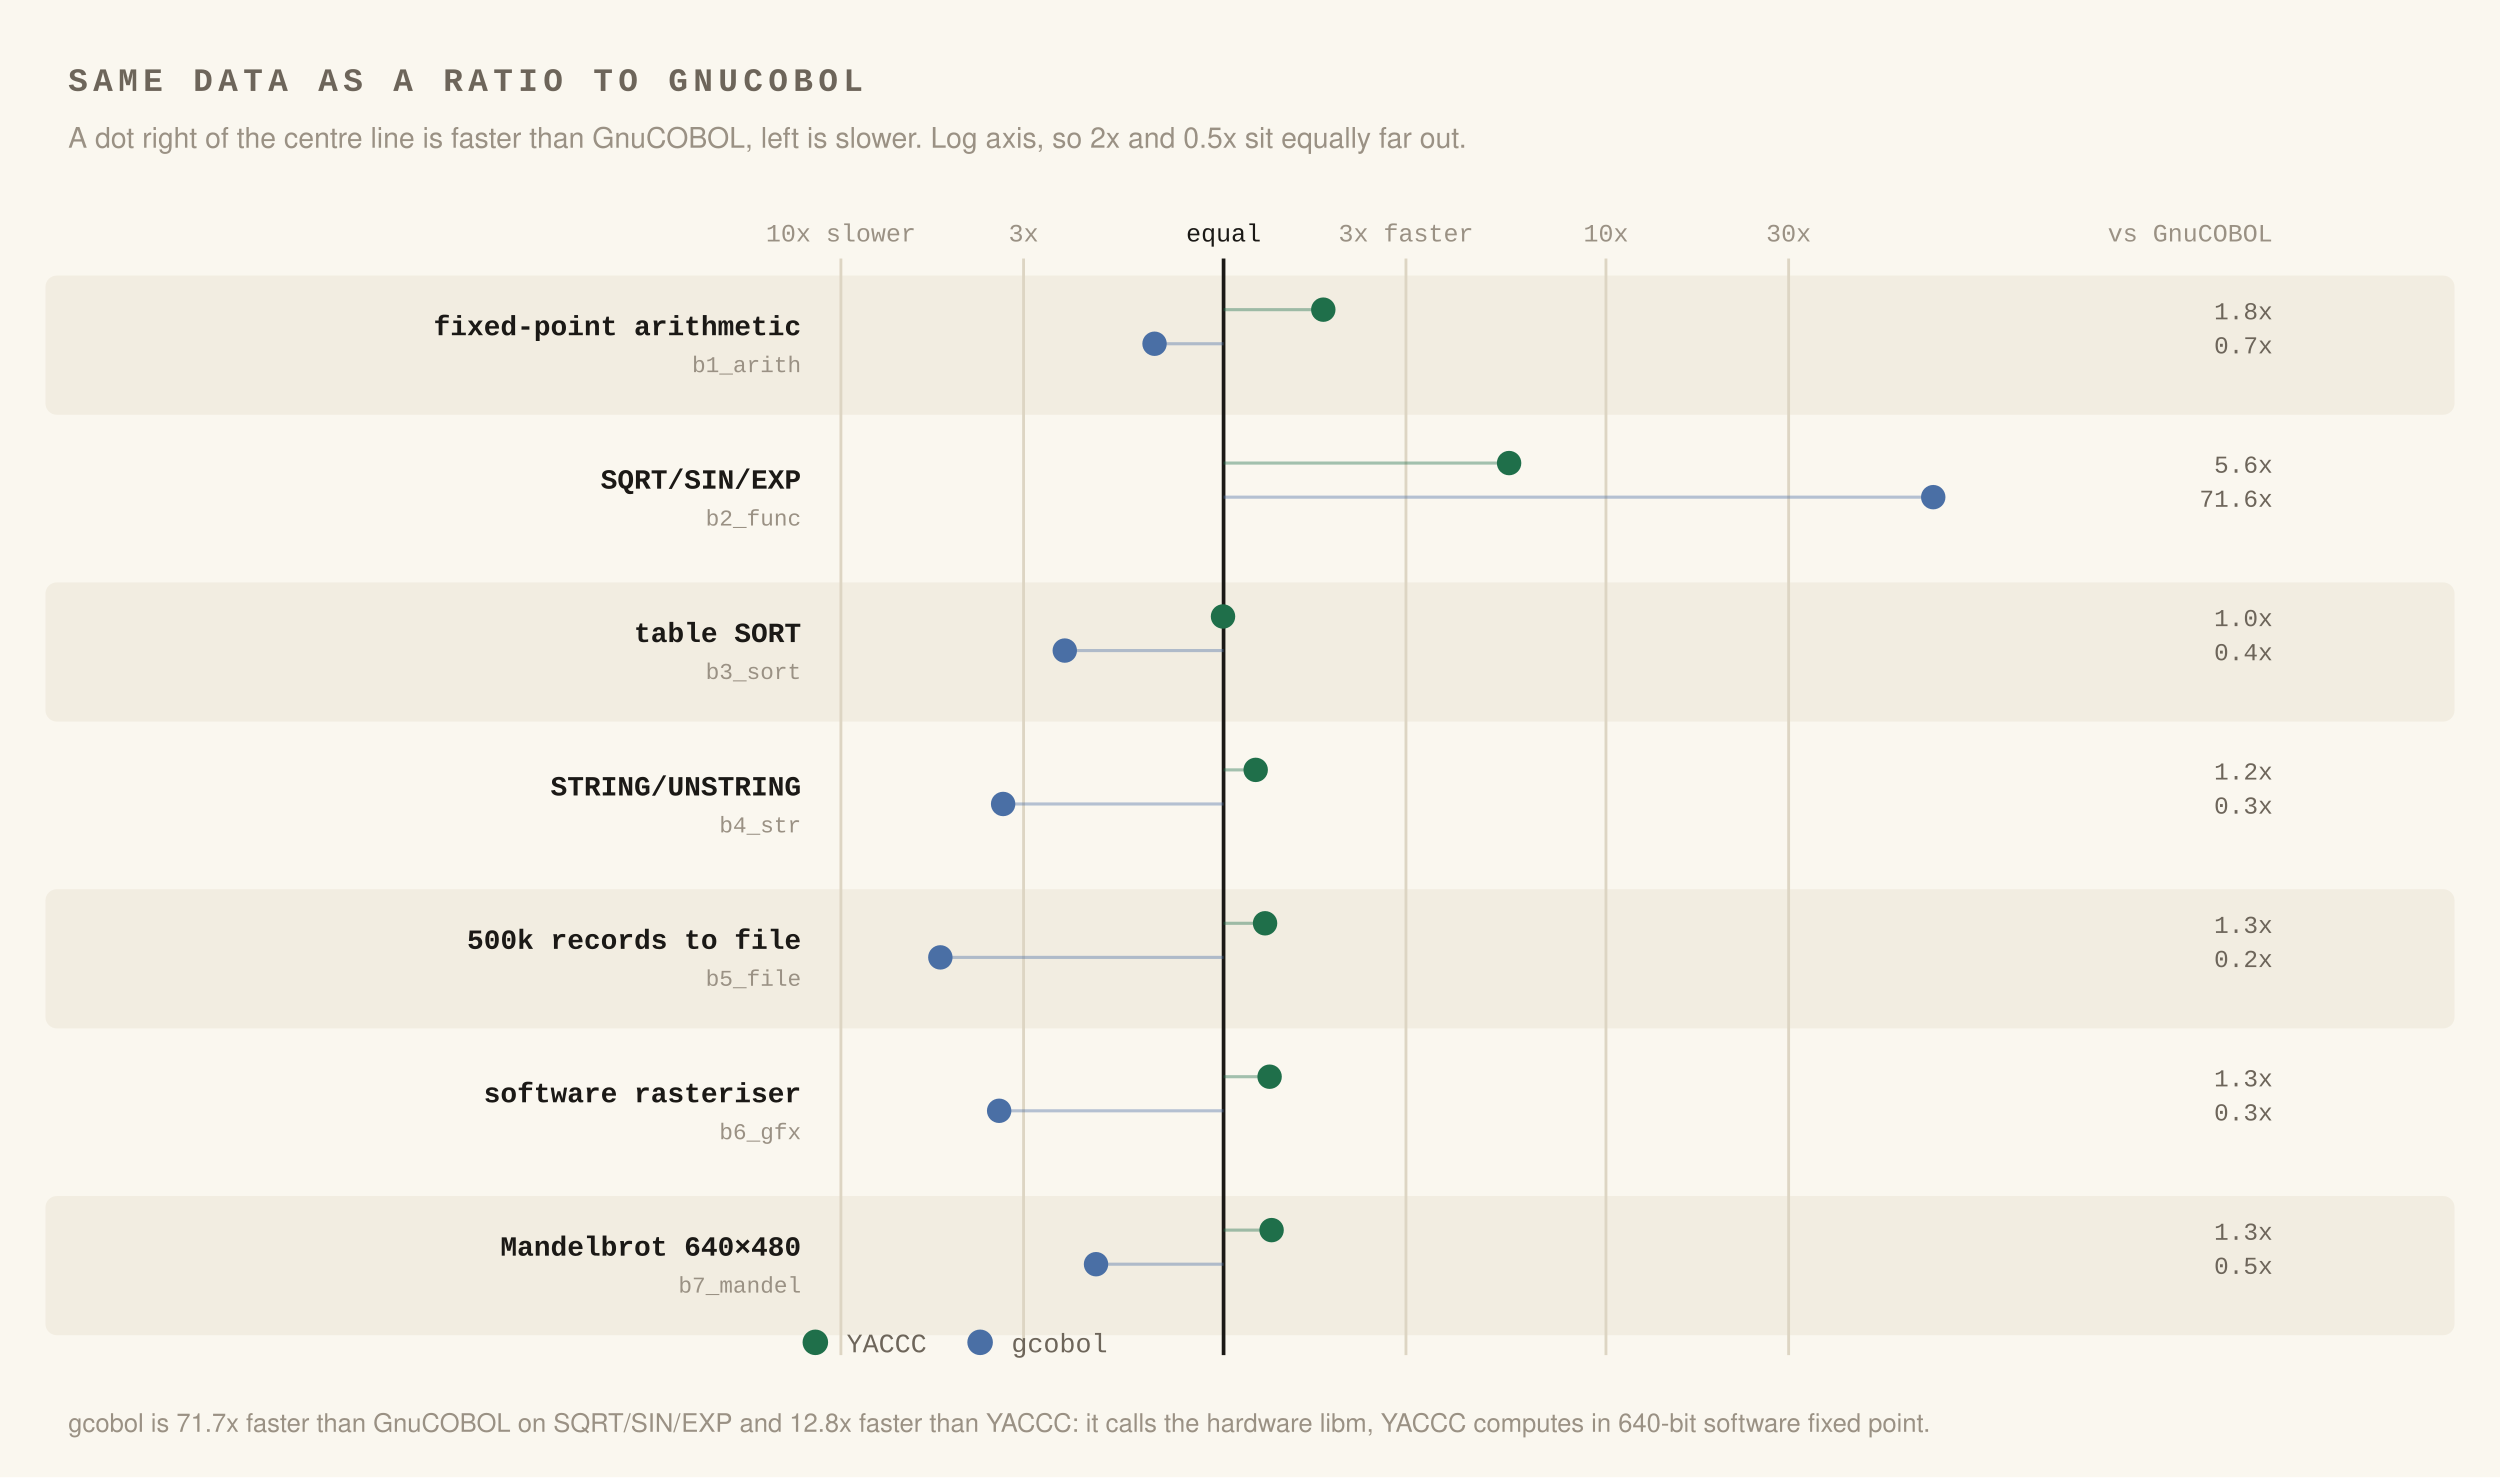
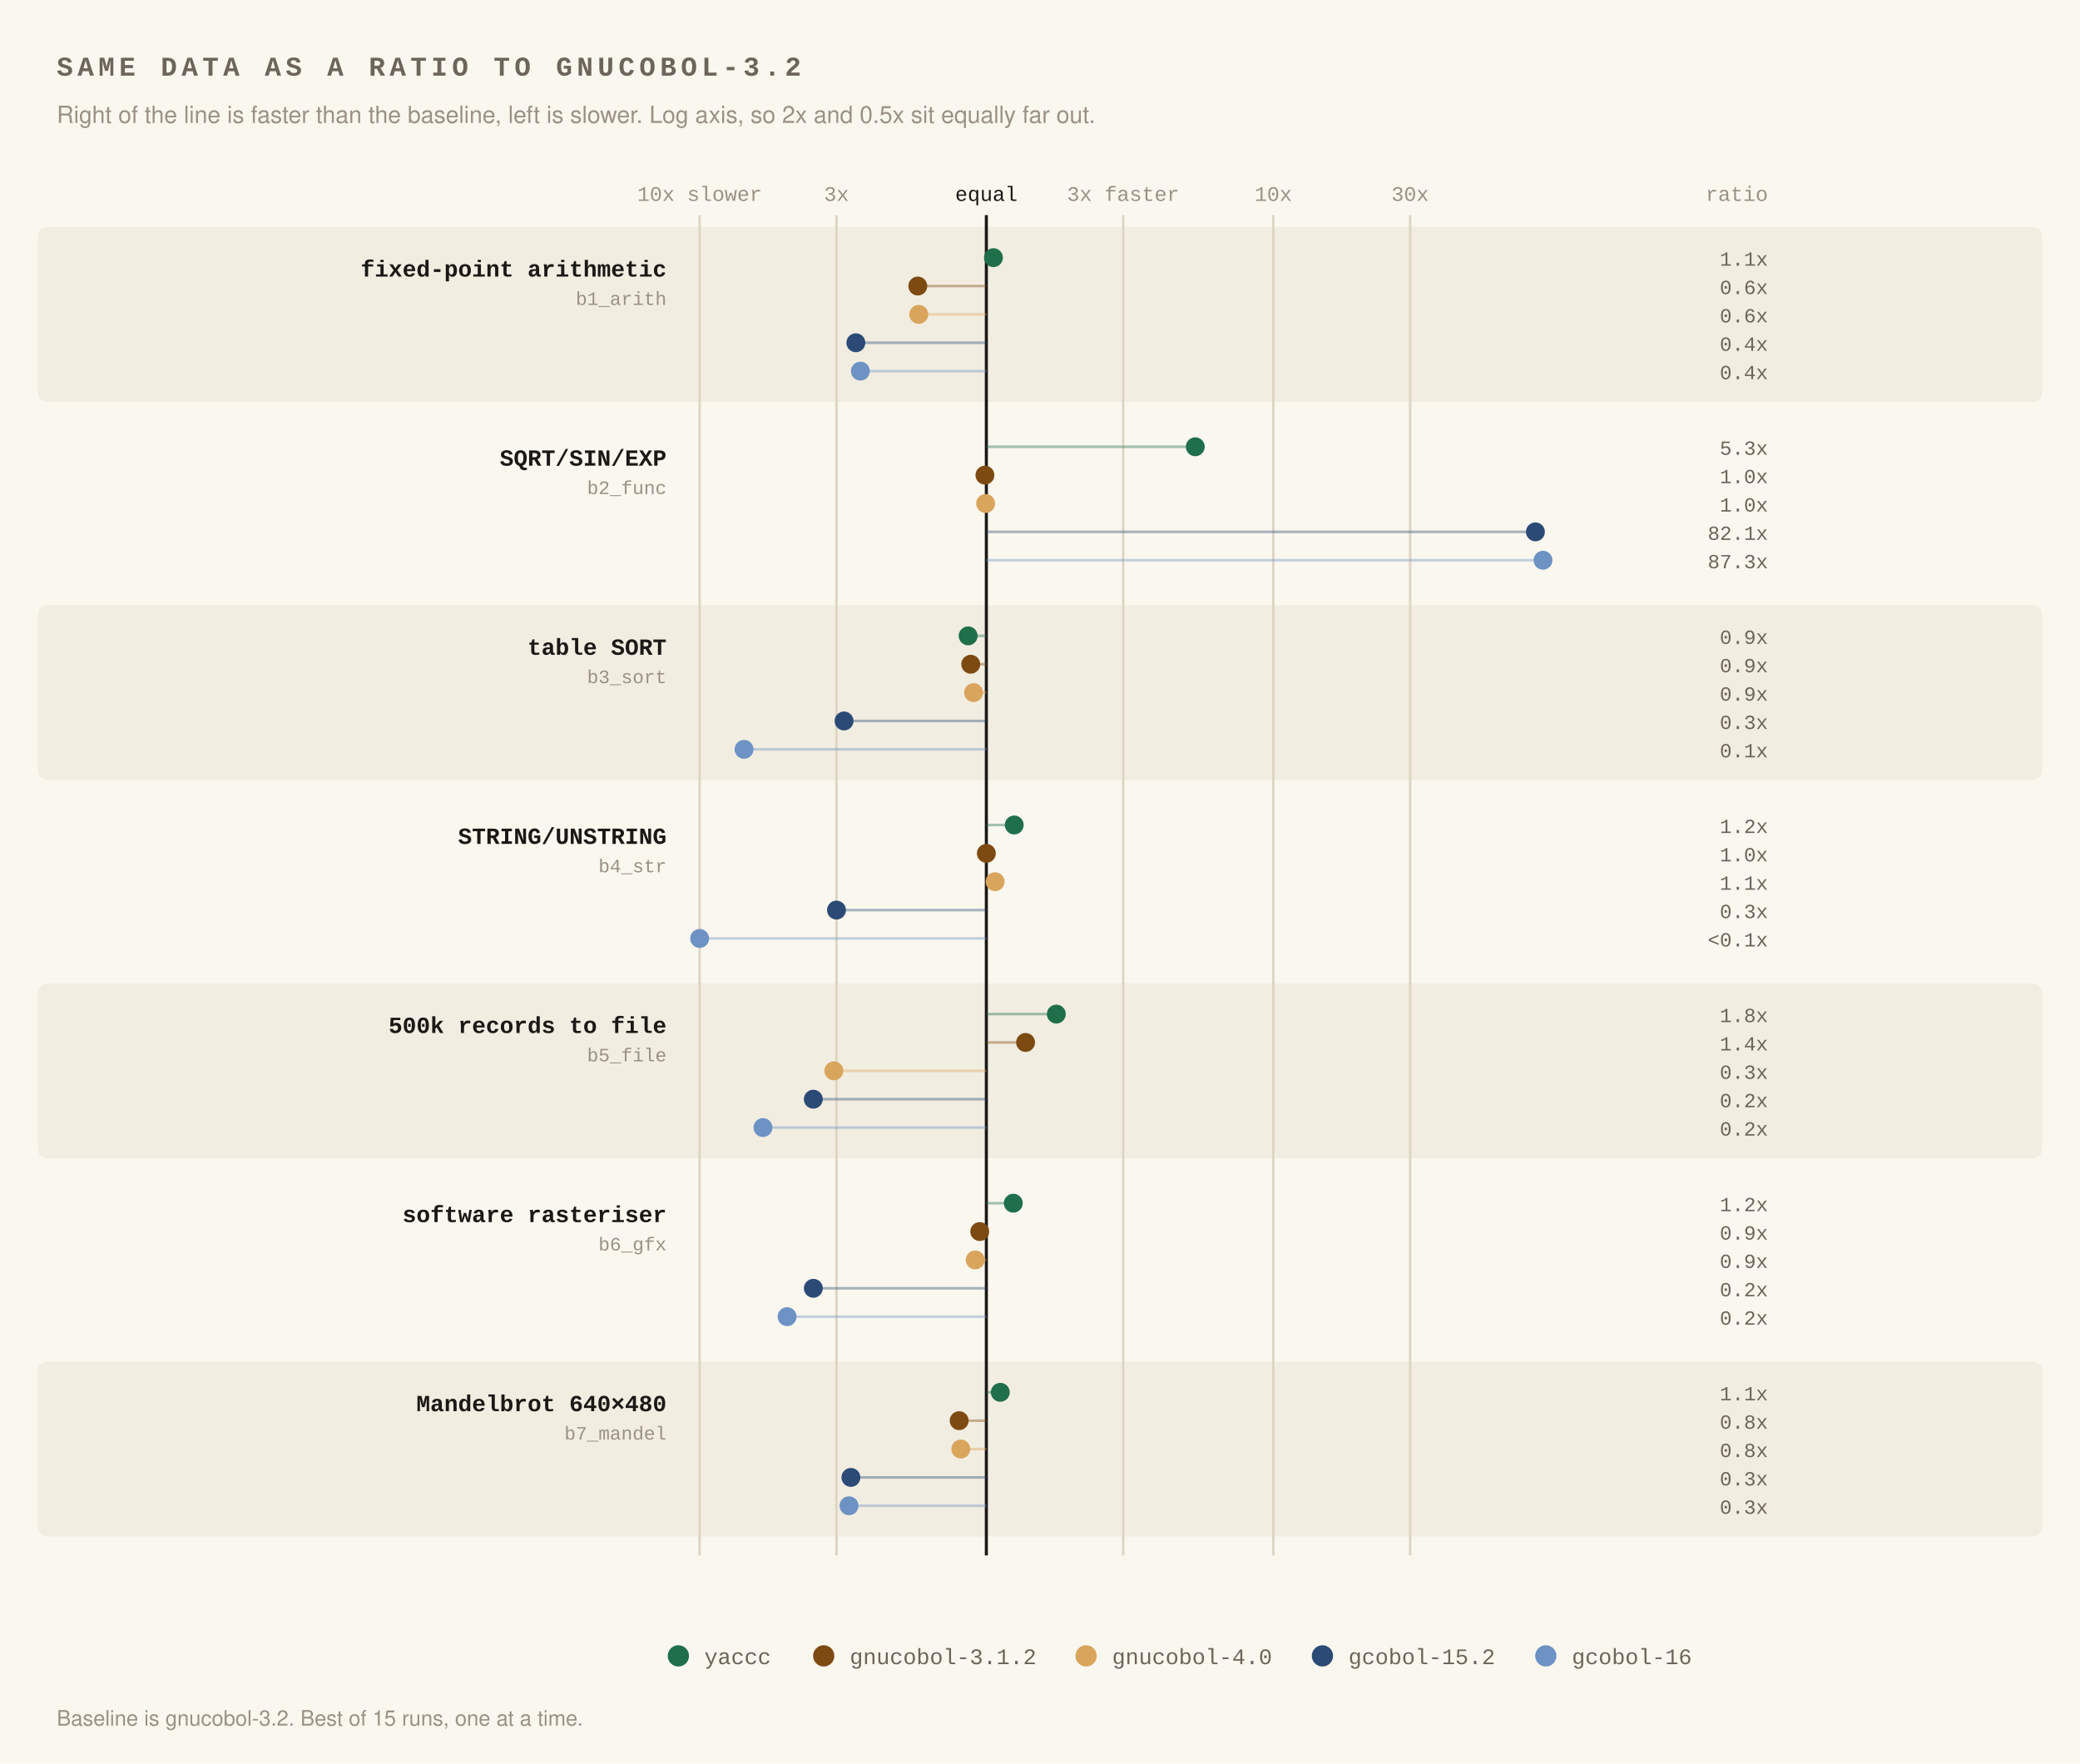
- <svg xmlns="http://www.w3.org/2000/svg" width="880" height="520" viewBox="0 0 880 520" role="img">
-   <rect width="880" height="520" fill="#faf7ef" />
-   <text x="24.0" y="32.0" font-family="ui-monospace, SFMono-Regular, 'SF Mono', Menlo, Consolas, 'Liberation Mono', monospace" font-size="11.5" fill="#6d655a" text-anchor="start" font-weight="600" letter-spacing="1.9">SAME DATA AS A RATIO TO GNUCOBOL</text>
-   <text x="24.0" y="52.0" font-family="-apple-system, BlinkMacSystemFont, 'Segoe UI', Helvetica, Arial, sans-serif" font-size="10" fill="#9a9184" text-anchor="start" font-weight="normal">A dot right of the centre line is faster than GnuCOBOL, left is slower. Log axis, so 2x and 0.5x sit equally far out.</text>
-   <rect x="16" y="97" width="848" height="49" fill="#f2ede1" rx="4" />
-   <rect x="16" y="205" width="848" height="49" fill="#f2ede1" rx="4" />
-   <rect x="16" y="313" width="848" height="49" fill="#f2ede1" rx="4" />
-   <rect x="16" y="421" width="848" height="49" fill="#f2ede1" rx="4" />
-   <line x1="296.0" y1="91" x2="296.0" y2="477" stroke="#ddd5c3" stroke-width="1" />
+ <svg xmlns="http://www.w3.org/2000/svg" width="880" height="746" viewBox="0 0 880 746" role="img">
+   <rect width="880" height="746" fill="#faf7ef" />
+   <text x="24.0" y="32.0" font-family="ui-monospace, SFMono-Regular, 'SF Mono', Menlo, Consolas, 'Liberation Mono', monospace" font-size="11.5" fill="#6d655a" text-anchor="start" font-weight="600" letter-spacing="1.9">SAME DATA AS A RATIO TO GNUCOBOL-3.2</text>
+   <text x="24.0" y="52.0" font-family="-apple-system, BlinkMacSystemFont, 'Segoe UI', Helvetica, Arial, sans-serif" font-size="10" fill="#9a9184" text-anchor="start" font-weight="normal">Right of the line is faster than the baseline, left is slower. Log axis, so 2x and 0.5x sit equally far out.</text>
+   <rect x="16" y="96" width="848" height="74" fill="#f2ede1" rx="4" />
+   <rect x="16" y="256" width="848" height="74" fill="#f2ede1" rx="4" />
+   <rect x="16" y="416" width="848" height="74" fill="#f2ede1" rx="4" />
+   <rect x="16" y="576" width="848" height="74" fill="#f2ede1" rx="4" />
+   <line x1="296.0" y1="91" x2="296.0" y2="658" stroke="#ddd5c3" stroke-width="1" />
  <text x="296.0" y="85.0" font-family="ui-monospace, SFMono-Regular, 'SF Mono', Menlo, Consolas, 'Liberation Mono', monospace" font-size="8.8" fill="#9a9184" text-anchor="middle" font-weight="normal">10x slower</text>
-   <line x1="360.3" y1="91" x2="360.3" y2="477" stroke="#ddd5c3" stroke-width="1" />
-   <text x="360.3" y="85.0" font-family="ui-monospace, SFMono-Regular, 'SF Mono', Menlo, Consolas, 'Liberation Mono', monospace" font-size="8.8" fill="#9a9184" text-anchor="middle" font-weight="normal">3x</text>
-   <line x1="430.7" y1="91" x2="430.7" y2="477" stroke="#1b1916" stroke-width="1.3" />
-   <text x="430.7" y="85.0" font-family="ui-monospace, SFMono-Regular, 'SF Mono', Menlo, Consolas, 'Liberation Mono', monospace" font-size="8.8" fill="#1b1916" text-anchor="middle" font-weight="normal">equal</text>
-   <line x1="494.9" y1="91" x2="494.9" y2="477" stroke="#ddd5c3" stroke-width="1" />
-   <text x="494.9" y="85.0" font-family="ui-monospace, SFMono-Regular, 'SF Mono', Menlo, Consolas, 'Liberation Mono', monospace" font-size="8.8" fill="#9a9184" text-anchor="middle" font-weight="normal">3x faster</text>
-   <line x1="565.3" y1="91" x2="565.3" y2="477" stroke="#ddd5c3" stroke-width="1" />
-   <text x="565.3" y="85.0" font-family="ui-monospace, SFMono-Regular, 'SF Mono', Menlo, Consolas, 'Liberation Mono', monospace" font-size="8.8" fill="#9a9184" text-anchor="middle" font-weight="normal">10x</text>
-   <line x1="629.6" y1="91" x2="629.6" y2="477" stroke="#ddd5c3" stroke-width="1" />
-   <text x="629.6" y="85.0" font-family="ui-monospace, SFMono-Regular, 'SF Mono', Menlo, Consolas, 'Liberation Mono', monospace" font-size="8.8" fill="#9a9184" text-anchor="middle" font-weight="normal">30x</text>
-   <text x="800.0" y="85.0" font-family="ui-monospace, SFMono-Regular, 'SF Mono', Menlo, Consolas, 'Liberation Mono', monospace" font-size="8.8" fill="#9a9184" text-anchor="end" font-weight="normal">vs GnuCOBOL</text>
-   <text x="282.0" y="118.0" font-family="ui-monospace, SFMono-Regular, 'SF Mono', Menlo, Consolas, 'Liberation Mono', monospace" font-size="9.8" fill="#1b1916" text-anchor="end" font-weight="600">fixed-point arithmetic</text>
-   <text x="282.0" y="131.0" font-family="ui-monospace, SFMono-Regular, 'SF Mono', Menlo, Consolas, 'Liberation Mono', monospace" font-size="8" fill="#9a9184" text-anchor="end" font-weight="normal">b1_arith</text>
-   <line x1="430.7" y1="109.0" x2="465.8" y2="109.0" stroke="#1f6f4a" stroke-width="1.1" opacity="0.4" />
-   <circle cx="465.8" cy="109.0" r="4.3" fill="#1f6f4a" />
-   <text x="800.0" y="112.4" font-family="ui-monospace, SFMono-Regular, 'SF Mono', Menlo, Consolas, 'Liberation Mono', monospace" font-size="8.6" fill="#6d655a" text-anchor="end" font-weight="normal">1.8x</text>
-   <line x1="430.7" y1="121.0" x2="406.4" y2="121.0" stroke="#4a6fa5" stroke-width="1.1" opacity="0.4" />
-   <circle cx="406.4" cy="121.0" r="4.3" fill="#4a6fa5" />
-   <text x="800.0" y="124.4" font-family="ui-monospace, SFMono-Regular, 'SF Mono', Menlo, Consolas, 'Liberation Mono', monospace" font-size="8.6" fill="#6d655a" text-anchor="end" font-weight="normal">0.7x</text>
-   <text x="282.0" y="172.0" font-family="ui-monospace, SFMono-Regular, 'SF Mono', Menlo, Consolas, 'Liberation Mono', monospace" font-size="9.8" fill="#1b1916" text-anchor="end" font-weight="600">SQRT/SIN/EXP</text>
-   <text x="282.0" y="185.0" font-family="ui-monospace, SFMono-Regular, 'SF Mono', Menlo, Consolas, 'Liberation Mono', monospace" font-size="8" fill="#9a9184" text-anchor="end" font-weight="normal">b2_func</text>
-   <line x1="430.7" y1="163.0" x2="531.2" y2="163.0" stroke="#1f6f4a" stroke-width="1.1" opacity="0.4" />
-   <circle cx="531.2" cy="163.0" r="4.3" fill="#1f6f4a" />
-   <text x="800.0" y="166.4" font-family="ui-monospace, SFMono-Regular, 'SF Mono', Menlo, Consolas, 'Liberation Mono', monospace" font-size="8.6" fill="#6d655a" text-anchor="end" font-weight="normal">5.6x</text>
-   <line x1="430.7" y1="175.0" x2="680.5" y2="175.0" stroke="#4a6fa5" stroke-width="1.1" opacity="0.4" />
-   <circle cx="680.5" cy="175.0" r="4.3" fill="#4a6fa5" />
-   <text x="800.0" y="178.4" font-family="ui-monospace, SFMono-Regular, 'SF Mono', Menlo, Consolas, 'Liberation Mono', monospace" font-size="8.6" fill="#6d655a" text-anchor="end" font-weight="normal">71.6x</text>
-   <text x="282.0" y="226.0" font-family="ui-monospace, SFMono-Regular, 'SF Mono', Menlo, Consolas, 'Liberation Mono', monospace" font-size="9.8" fill="#1b1916" text-anchor="end" font-weight="600">table SORT</text>
-   <text x="282.0" y="239.0" font-family="ui-monospace, SFMono-Regular, 'SF Mono', Menlo, Consolas, 'Liberation Mono', monospace" font-size="8" fill="#9a9184" text-anchor="end" font-weight="normal">b3_sort</text>
-   <line x1="430.7" y1="217.0" x2="430.5" y2="217.0" stroke="#1f6f4a" stroke-width="1.1" opacity="0.4" />
-   <circle cx="430.5" cy="217.0" r="4.3" fill="#1f6f4a" />
-   <text x="800.0" y="220.4" font-family="ui-monospace, SFMono-Regular, 'SF Mono', Menlo, Consolas, 'Liberation Mono', monospace" font-size="8.6" fill="#6d655a" text-anchor="end" font-weight="normal">1.0x</text>
-   <line x1="430.7" y1="229.0" x2="374.8" y2="229.0" stroke="#4a6fa5" stroke-width="1.1" opacity="0.4" />
-   <circle cx="374.8" cy="229.0" r="4.3" fill="#4a6fa5" />
-   <text x="800.0" y="232.4" font-family="ui-monospace, SFMono-Regular, 'SF Mono', Menlo, Consolas, 'Liberation Mono', monospace" font-size="8.6" fill="#6d655a" text-anchor="end" font-weight="normal">0.4x</text>
-   <text x="282.0" y="280.0" font-family="ui-monospace, SFMono-Regular, 'SF Mono', Menlo, Consolas, 'Liberation Mono', monospace" font-size="9.8" fill="#1b1916" text-anchor="end" font-weight="600">STRING/UNSTRING</text>
-   <text x="282.0" y="293.0" font-family="ui-monospace, SFMono-Regular, 'SF Mono', Menlo, Consolas, 'Liberation Mono', monospace" font-size="8" fill="#9a9184" text-anchor="end" font-weight="normal">b4_str</text>
-   <line x1="430.7" y1="271.0" x2="442.0" y2="271.0" stroke="#1f6f4a" stroke-width="1.1" opacity="0.4" />
-   <circle cx="442.0" cy="271.0" r="4.3" fill="#1f6f4a" />
-   <text x="800.0" y="274.4" font-family="ui-monospace, SFMono-Regular, 'SF Mono', Menlo, Consolas, 'Liberation Mono', monospace" font-size="8.6" fill="#6d655a" text-anchor="end" font-weight="normal">1.2x</text>
-   <line x1="430.7" y1="283.0" x2="353.1" y2="283.0" stroke="#4a6fa5" stroke-width="1.1" opacity="0.4" />
-   <circle cx="353.1" cy="283.0" r="4.3" fill="#4a6fa5" />
-   <text x="800.0" y="286.4" font-family="ui-monospace, SFMono-Regular, 'SF Mono', Menlo, Consolas, 'Liberation Mono', monospace" font-size="8.6" fill="#6d655a" text-anchor="end" font-weight="normal">0.3x</text>
-   <text x="282.0" y="334.0" font-family="ui-monospace, SFMono-Regular, 'SF Mono', Menlo, Consolas, 'Liberation Mono', monospace" font-size="9.8" fill="#1b1916" text-anchor="end" font-weight="600">500k records to file</text>
-   <text x="282.0" y="347.0" font-family="ui-monospace, SFMono-Regular, 'SF Mono', Menlo, Consolas, 'Liberation Mono', monospace" font-size="8" fill="#9a9184" text-anchor="end" font-weight="normal">b5_file</text>
-   <line x1="430.7" y1="325.0" x2="445.3" y2="325.0" stroke="#1f6f4a" stroke-width="1.1" opacity="0.4" />
-   <circle cx="445.3" cy="325.0" r="4.3" fill="#1f6f4a" />
-   <text x="800.0" y="328.4" font-family="ui-monospace, SFMono-Regular, 'SF Mono', Menlo, Consolas, 'Liberation Mono', monospace" font-size="8.6" fill="#6d655a" text-anchor="end" font-weight="normal">1.3x</text>
-   <line x1="430.7" y1="337.0" x2="331.0" y2="337.0" stroke="#4a6fa5" stroke-width="1.1" opacity="0.4" />
-   <circle cx="331.0" cy="337.0" r="4.3" fill="#4a6fa5" />
-   <text x="800.0" y="340.4" font-family="ui-monospace, SFMono-Regular, 'SF Mono', Menlo, Consolas, 'Liberation Mono', monospace" font-size="8.6" fill="#6d655a" text-anchor="end" font-weight="normal">0.2x</text>
-   <text x="282.0" y="388.0" font-family="ui-monospace, SFMono-Regular, 'SF Mono', Menlo, Consolas, 'Liberation Mono', monospace" font-size="9.8" fill="#1b1916" text-anchor="end" font-weight="600">software rasteriser</text>
-   <text x="282.0" y="401.0" font-family="ui-monospace, SFMono-Regular, 'SF Mono', Menlo, Consolas, 'Liberation Mono', monospace" font-size="8" fill="#9a9184" text-anchor="end" font-weight="normal">b6_gfx</text>
-   <line x1="430.7" y1="379.0" x2="446.9" y2="379.0" stroke="#1f6f4a" stroke-width="1.1" opacity="0.4" />
-   <circle cx="446.9" cy="379.0" r="4.3" fill="#1f6f4a" />
-   <text x="800.0" y="382.4" font-family="ui-monospace, SFMono-Regular, 'SF Mono', Menlo, Consolas, 'Liberation Mono', monospace" font-size="8.6" fill="#6d655a" text-anchor="end" font-weight="normal">1.3x</text>
-   <line x1="430.7" y1="391.0" x2="351.7" y2="391.0" stroke="#4a6fa5" stroke-width="1.1" opacity="0.4" />
-   <circle cx="351.7" cy="391.0" r="4.3" fill="#4a6fa5" />
-   <text x="800.0" y="394.4" font-family="ui-monospace, SFMono-Regular, 'SF Mono', Menlo, Consolas, 'Liberation Mono', monospace" font-size="8.6" fill="#6d655a" text-anchor="end" font-weight="normal">0.3x</text>
-   <text x="282.0" y="442.0" font-family="ui-monospace, SFMono-Regular, 'SF Mono', Menlo, Consolas, 'Liberation Mono', monospace" font-size="9.8" fill="#1b1916" text-anchor="end" font-weight="600">Mandelbrot 640×480</text>
-   <text x="282.0" y="455.0" font-family="ui-monospace, SFMono-Regular, 'SF Mono', Menlo, Consolas, 'Liberation Mono', monospace" font-size="8" fill="#9a9184" text-anchor="end" font-weight="normal">b7_mandel</text>
-   <line x1="430.7" y1="433.0" x2="447.6" y2="433.0" stroke="#1f6f4a" stroke-width="1.1" opacity="0.4" />
-   <circle cx="447.6" cy="433.0" r="4.3" fill="#1f6f4a" />
-   <text x="800.0" y="436.4" font-family="ui-monospace, SFMono-Regular, 'SF Mono', Menlo, Consolas, 'Liberation Mono', monospace" font-size="8.6" fill="#6d655a" text-anchor="end" font-weight="normal">1.3x</text>
-   <line x1="430.7" y1="445.0" x2="385.8" y2="445.0" stroke="#4a6fa5" stroke-width="1.1" opacity="0.4" />
-   <circle cx="385.8" cy="445.0" r="4.3" fill="#4a6fa5" />
-   <text x="800.0" y="448.4" font-family="ui-monospace, SFMono-Regular, 'SF Mono', Menlo, Consolas, 'Liberation Mono', monospace" font-size="8.6" fill="#6d655a" text-anchor="end" font-weight="normal">0.5x</text>
-   <circle cx="287.0" cy="472.5" r="4.5" fill="#1f6f4a" />
-   <text x="298.0" y="476.0" font-family="ui-monospace, SFMono-Regular, 'SF Mono', Menlo, Consolas, 'Liberation Mono', monospace" font-size="9.4" fill="#6d655a" text-anchor="start" font-weight="normal">YACCC</text>
-   <circle cx="345.0" cy="472.5" r="4.5" fill="#4a6fa5" />
-   <text x="356.0" y="476.0" font-family="ui-monospace, SFMono-Regular, 'SF Mono', Menlo, Consolas, 'Liberation Mono', monospace" font-size="9.4" fill="#6d655a" text-anchor="start" font-weight="normal">gcobol</text>
-   <text x="24.0" y="504.0" font-family="-apple-system, BlinkMacSystemFont, 'Segoe UI', Helvetica, Arial, sans-serif" font-size="9" fill="#9a9184" text-anchor="start" font-weight="normal">gcobol is 71.7x faster than GnuCOBOL on SQRT/SIN/EXP and 12.8x faster than YACCC: it calls the hardware libm, YACCC computes in 640-bit software fixed point.</text>
+   <line x1="353.9" y1="91" x2="353.9" y2="658" stroke="#ddd5c3" stroke-width="1" />
+   <text x="353.9" y="85.0" font-family="ui-monospace, SFMono-Regular, 'SF Mono', Menlo, Consolas, 'Liberation Mono', monospace" font-size="8.8" fill="#9a9184" text-anchor="middle" font-weight="normal">3x</text>
+   <line x1="417.3" y1="91" x2="417.3" y2="658" stroke="#1b1916" stroke-width="1.3" />
+   <text x="417.3" y="85.0" font-family="ui-monospace, SFMono-Regular, 'SF Mono', Menlo, Consolas, 'Liberation Mono', monospace" font-size="8.8" fill="#1b1916" text-anchor="middle" font-weight="normal">equal</text>
+   <line x1="475.2" y1="91" x2="475.2" y2="658" stroke="#ddd5c3" stroke-width="1" />
+   <text x="475.2" y="85.0" font-family="ui-monospace, SFMono-Regular, 'SF Mono', Menlo, Consolas, 'Liberation Mono', monospace" font-size="8.8" fill="#9a9184" text-anchor="middle" font-weight="normal">3x faster</text>
+   <line x1="538.7" y1="91" x2="538.7" y2="658" stroke="#ddd5c3" stroke-width="1" />
+   <text x="538.7" y="85.0" font-family="ui-monospace, SFMono-Regular, 'SF Mono', Menlo, Consolas, 'Liberation Mono', monospace" font-size="8.8" fill="#9a9184" text-anchor="middle" font-weight="normal">10x</text>
+   <line x1="596.6" y1="91" x2="596.6" y2="658" stroke="#ddd5c3" stroke-width="1" />
+   <text x="596.6" y="85.0" font-family="ui-monospace, SFMono-Regular, 'SF Mono', Menlo, Consolas, 'Liberation Mono', monospace" font-size="8.8" fill="#9a9184" text-anchor="middle" font-weight="normal">30x</text>
+   <text x="748.0" y="85.0" font-family="ui-monospace, SFMono-Regular, 'SF Mono', Menlo, Consolas, 'Liberation Mono', monospace" font-size="8.8" fill="#9a9184" text-anchor="end" font-weight="normal">ratio</text>
+   <text x="282.0" y="117.0" font-family="ui-monospace, SFMono-Regular, 'SF Mono', Menlo, Consolas, 'Liberation Mono', monospace" font-size="9.8" fill="#1b1916" text-anchor="end" font-weight="600">fixed-point arithmetic</text>
+   <text x="282.0" y="129.0" font-family="ui-monospace, SFMono-Regular, 'SF Mono', Menlo, Consolas, 'Liberation Mono', monospace" font-size="8" fill="#9a9184" text-anchor="end" font-weight="normal">b1_arith</text>
+   <line x1="417.3" y1="109.0" x2="420.3" y2="109.0" stroke="#1f6f4a" stroke-width="1.1" opacity="0.4" />
+   <circle cx="420.3" cy="109.0" r="4.0" fill="#1f6f4a" />
+   <text x="748.0" y="112.4" font-family="ui-monospace, SFMono-Regular, 'SF Mono', Menlo, Consolas, 'Liberation Mono', monospace" font-size="8.5" fill="#6d655a" text-anchor="end" font-weight="normal">1.1x</text>
+   <line x1="417.3" y1="121.0" x2="388.3" y2="121.0" stroke="#7d4a12" stroke-width="1.1" opacity="0.4" />
+   <circle cx="388.3" cy="121.0" r="4.0" fill="#7d4a12" />
+   <text x="748.0" y="124.4" font-family="ui-monospace, SFMono-Regular, 'SF Mono', Menlo, Consolas, 'Liberation Mono', monospace" font-size="8.5" fill="#6d655a" text-anchor="end" font-weight="normal">0.6x</text>
+   <line x1="417.3" y1="133.0" x2="388.7" y2="133.0" stroke="#d9a45c" stroke-width="1.1" opacity="0.4" />
+   <circle cx="388.7" cy="133.0" r="4.0" fill="#d9a45c" />
+   <text x="748.0" y="136.4" font-family="ui-monospace, SFMono-Regular, 'SF Mono', Menlo, Consolas, 'Liberation Mono', monospace" font-size="8.5" fill="#6d655a" text-anchor="end" font-weight="normal">0.6x</text>
+   <line x1="417.3" y1="145.0" x2="362.1" y2="145.0" stroke="#2b4a75" stroke-width="1.1" opacity="0.4" />
+   <circle cx="362.1" cy="145.0" r="4.0" fill="#2b4a75" />
+   <text x="748.0" y="148.4" font-family="ui-monospace, SFMono-Regular, 'SF Mono', Menlo, Consolas, 'Liberation Mono', monospace" font-size="8.5" fill="#6d655a" text-anchor="end" font-weight="normal">0.4x</text>
+   <line x1="417.3" y1="157.0" x2="364.0" y2="157.0" stroke="#6d92c4" stroke-width="1.1" opacity="0.4" />
+   <circle cx="364.0" cy="157.0" r="4.0" fill="#6d92c4" />
+   <text x="748.0" y="160.4" font-family="ui-monospace, SFMono-Regular, 'SF Mono', Menlo, Consolas, 'Liberation Mono', monospace" font-size="8.5" fill="#6d655a" text-anchor="end" font-weight="normal">0.4x</text>
+   <text x="282.0" y="197.0" font-family="ui-monospace, SFMono-Regular, 'SF Mono', Menlo, Consolas, 'Liberation Mono', monospace" font-size="9.8" fill="#1b1916" text-anchor="end" font-weight="600">SQRT/SIN/EXP</text>
+   <text x="282.0" y="209.0" font-family="ui-monospace, SFMono-Regular, 'SF Mono', Menlo, Consolas, 'Liberation Mono', monospace" font-size="8" fill="#9a9184" text-anchor="end" font-weight="normal">b2_func</text>
+   <line x1="417.3" y1="189.0" x2="505.7" y2="189.0" stroke="#1f6f4a" stroke-width="1.1" opacity="0.4" />
+   <circle cx="505.7" cy="189.0" r="4.0" fill="#1f6f4a" />
+   <text x="748.0" y="192.4" font-family="ui-monospace, SFMono-Regular, 'SF Mono', Menlo, Consolas, 'Liberation Mono', monospace" font-size="8.5" fill="#6d655a" text-anchor="end" font-weight="normal">5.3x</text>
+   <line x1="417.3" y1="201.0" x2="416.7" y2="201.0" stroke="#7d4a12" stroke-width="1.1" opacity="0.4" />
+   <circle cx="416.7" cy="201.0" r="4.0" fill="#7d4a12" />
+   <text x="748.0" y="204.4" font-family="ui-monospace, SFMono-Regular, 'SF Mono', Menlo, Consolas, 'Liberation Mono', monospace" font-size="8.5" fill="#6d655a" text-anchor="end" font-weight="normal">1.0x</text>
+   <line x1="417.3" y1="213.0" x2="417.0" y2="213.0" stroke="#d9a45c" stroke-width="1.1" opacity="0.4" />
+   <circle cx="417.0" cy="213.0" r="4.0" fill="#d9a45c" />
+   <text x="748.0" y="216.4" font-family="ui-monospace, SFMono-Regular, 'SF Mono', Menlo, Consolas, 'Liberation Mono', monospace" font-size="8.5" fill="#6d655a" text-anchor="end" font-weight="normal">1.0x</text>
+   <line x1="417.3" y1="225.0" x2="649.6" y2="225.0" stroke="#2b4a75" stroke-width="1.1" opacity="0.4" />
+   <circle cx="649.6" cy="225.0" r="4.0" fill="#2b4a75" />
+   <text x="748.0" y="228.4" font-family="ui-monospace, SFMono-Regular, 'SF Mono', Menlo, Consolas, 'Liberation Mono', monospace" font-size="8.5" fill="#6d655a" text-anchor="end" font-weight="normal">82.1x</text>
+   <line x1="417.3" y1="237.0" x2="652.8" y2="237.0" stroke="#6d92c4" stroke-width="1.1" opacity="0.4" />
+   <circle cx="652.8" cy="237.0" r="4.0" fill="#6d92c4" />
+   <text x="748.0" y="240.4" font-family="ui-monospace, SFMono-Regular, 'SF Mono', Menlo, Consolas, 'Liberation Mono', monospace" font-size="8.5" fill="#6d655a" text-anchor="end" font-weight="normal">87.3x</text>
+   <text x="282.0" y="277.0" font-family="ui-monospace, SFMono-Regular, 'SF Mono', Menlo, Consolas, 'Liberation Mono', monospace" font-size="9.8" fill="#1b1916" text-anchor="end" font-weight="600">table SORT</text>
+   <text x="282.0" y="289.0" font-family="ui-monospace, SFMono-Regular, 'SF Mono', Menlo, Consolas, 'Liberation Mono', monospace" font-size="8" fill="#9a9184" text-anchor="end" font-weight="normal">b3_sort</text>
+   <line x1="417.3" y1="269.0" x2="409.6" y2="269.0" stroke="#1f6f4a" stroke-width="1.1" opacity="0.4" />
+   <circle cx="409.6" cy="269.0" r="4.0" fill="#1f6f4a" />
+   <text x="748.0" y="272.4" font-family="ui-monospace, SFMono-Regular, 'SF Mono', Menlo, Consolas, 'Liberation Mono', monospace" font-size="8.5" fill="#6d655a" text-anchor="end" font-weight="normal">0.9x</text>
+   <line x1="417.3" y1="281.0" x2="410.7" y2="281.0" stroke="#7d4a12" stroke-width="1.1" opacity="0.4" />
+   <circle cx="410.7" cy="281.0" r="4.0" fill="#7d4a12" />
+   <text x="748.0" y="284.4" font-family="ui-monospace, SFMono-Regular, 'SF Mono', Menlo, Consolas, 'Liberation Mono', monospace" font-size="8.5" fill="#6d655a" text-anchor="end" font-weight="normal">0.9x</text>
+   <line x1="417.3" y1="293.0" x2="411.9" y2="293.0" stroke="#d9a45c" stroke-width="1.1" opacity="0.4" />
+   <circle cx="411.9" cy="293.0" r="4.0" fill="#d9a45c" />
+   <text x="748.0" y="296.4" font-family="ui-monospace, SFMono-Regular, 'SF Mono', Menlo, Consolas, 'Liberation Mono', monospace" font-size="8.5" fill="#6d655a" text-anchor="end" font-weight="normal">0.9x</text>
+   <line x1="417.3" y1="305.0" x2="357.1" y2="305.0" stroke="#2b4a75" stroke-width="1.1" opacity="0.4" />
+   <circle cx="357.1" cy="305.0" r="4.0" fill="#2b4a75" />
+   <text x="748.0" y="308.4" font-family="ui-monospace, SFMono-Regular, 'SF Mono', Menlo, Consolas, 'Liberation Mono', monospace" font-size="8.5" fill="#6d655a" text-anchor="end" font-weight="normal">0.3x</text>
+   <line x1="417.3" y1="317.0" x2="314.8" y2="317.0" stroke="#6d92c4" stroke-width="1.1" opacity="0.4" />
+   <circle cx="314.8" cy="317.0" r="4.0" fill="#6d92c4" />
+   <text x="748.0" y="320.4" font-family="ui-monospace, SFMono-Regular, 'SF Mono', Menlo, Consolas, 'Liberation Mono', monospace" font-size="8.5" fill="#6d655a" text-anchor="end" font-weight="normal">0.1x</text>
+   <text x="282.0" y="357.0" font-family="ui-monospace, SFMono-Regular, 'SF Mono', Menlo, Consolas, 'Liberation Mono', monospace" font-size="9.8" fill="#1b1916" text-anchor="end" font-weight="600">STRING/UNSTRING</text>
+   <text x="282.0" y="369.0" font-family="ui-monospace, SFMono-Regular, 'SF Mono', Menlo, Consolas, 'Liberation Mono', monospace" font-size="8" fill="#9a9184" text-anchor="end" font-weight="normal">b4_str</text>
+   <line x1="417.3" y1="349.0" x2="429.1" y2="349.0" stroke="#1f6f4a" stroke-width="1.1" opacity="0.4" />
+   <circle cx="429.1" cy="349.0" r="4.0" fill="#1f6f4a" />
+   <text x="748.0" y="352.4" font-family="ui-monospace, SFMono-Regular, 'SF Mono', Menlo, Consolas, 'Liberation Mono', monospace" font-size="8.5" fill="#6d655a" text-anchor="end" font-weight="normal">1.2x</text>
+   <line x1="417.3" y1="361.0" x2="417.3" y2="361.0" stroke="#7d4a12" stroke-width="1.1" opacity="0.4" />
+   <circle cx="417.3" cy="361.0" r="4.0" fill="#7d4a12" />
+   <text x="748.0" y="364.4" font-family="ui-monospace, SFMono-Regular, 'SF Mono', Menlo, Consolas, 'Liberation Mono', monospace" font-size="8.5" fill="#6d655a" text-anchor="end" font-weight="normal">1.0x</text>
+   <line x1="417.3" y1="373.0" x2="421.0" y2="373.0" stroke="#d9a45c" stroke-width="1.1" opacity="0.4" />
+   <circle cx="421.0" cy="373.0" r="4.0" fill="#d9a45c" />
+   <text x="748.0" y="376.4" font-family="ui-monospace, SFMono-Regular, 'SF Mono', Menlo, Consolas, 'Liberation Mono', monospace" font-size="8.5" fill="#6d655a" text-anchor="end" font-weight="normal">1.1x</text>
+   <line x1="417.3" y1="385.0" x2="353.9" y2="385.0" stroke="#2b4a75" stroke-width="1.1" opacity="0.4" />
+   <circle cx="353.9" cy="385.0" r="4.0" fill="#2b4a75" />
+   <text x="748.0" y="388.4" font-family="ui-monospace, SFMono-Regular, 'SF Mono', Menlo, Consolas, 'Liberation Mono', monospace" font-size="8.5" fill="#6d655a" text-anchor="end" font-weight="normal">0.3x</text>
+   <line x1="417.3" y1="397.0" x2="296.0" y2="397.0" stroke="#6d92c4" stroke-width="1.1" opacity="0.4" />
+   <circle cx="296.0" cy="397.0" r="4.0" fill="#6d92c4" />
+   <text x="748.0" y="400.4" font-family="ui-monospace, SFMono-Regular, 'SF Mono', Menlo, Consolas, 'Liberation Mono', monospace" font-size="8.5" fill="#6d655a" text-anchor="end" font-weight="normal">&lt;0.1x</text>
+   <text x="282.0" y="437.0" font-family="ui-monospace, SFMono-Regular, 'SF Mono', Menlo, Consolas, 'Liberation Mono', monospace" font-size="9.8" fill="#1b1916" text-anchor="end" font-weight="600">500k records to file</text>
+   <text x="282.0" y="449.0" font-family="ui-monospace, SFMono-Regular, 'SF Mono', Menlo, Consolas, 'Liberation Mono', monospace" font-size="8" fill="#9a9184" text-anchor="end" font-weight="normal">b5_file</text>
+   <line x1="417.3" y1="429.0" x2="446.9" y2="429.0" stroke="#1f6f4a" stroke-width="1.1" opacity="0.4" />
+   <circle cx="446.9" cy="429.0" r="4.0" fill="#1f6f4a" />
+   <text x="748.0" y="432.4" font-family="ui-monospace, SFMono-Regular, 'SF Mono', Menlo, Consolas, 'Liberation Mono', monospace" font-size="8.5" fill="#6d655a" text-anchor="end" font-weight="normal">1.8x</text>
+   <line x1="417.3" y1="441.0" x2="433.9" y2="441.0" stroke="#7d4a12" stroke-width="1.1" opacity="0.4" />
+   <circle cx="433.9" cy="441.0" r="4.0" fill="#7d4a12" />
+   <text x="748.0" y="444.4" font-family="ui-monospace, SFMono-Regular, 'SF Mono', Menlo, Consolas, 'Liberation Mono', monospace" font-size="8.5" fill="#6d655a" text-anchor="end" font-weight="normal">1.4x</text>
+   <line x1="417.3" y1="453.0" x2="352.8" y2="453.0" stroke="#d9a45c" stroke-width="1.1" opacity="0.4" />
+   <circle cx="352.8" cy="453.0" r="4.0" fill="#d9a45c" />
+   <text x="748.0" y="456.4" font-family="ui-monospace, SFMono-Regular, 'SF Mono', Menlo, Consolas, 'Liberation Mono', monospace" font-size="8.5" fill="#6d655a" text-anchor="end" font-weight="normal">0.3x</text>
+   <line x1="417.3" y1="465.0" x2="344.1" y2="465.0" stroke="#2b4a75" stroke-width="1.1" opacity="0.4" />
+   <circle cx="344.1" cy="465.0" r="4.0" fill="#2b4a75" />
+   <text x="748.0" y="468.4" font-family="ui-monospace, SFMono-Regular, 'SF Mono', Menlo, Consolas, 'Liberation Mono', monospace" font-size="8.5" fill="#6d655a" text-anchor="end" font-weight="normal">0.2x</text>
+   <line x1="417.3" y1="477.0" x2="322.8" y2="477.0" stroke="#6d92c4" stroke-width="1.1" opacity="0.4" />
+   <circle cx="322.8" cy="477.0" r="4.0" fill="#6d92c4" />
+   <text x="748.0" y="480.4" font-family="ui-monospace, SFMono-Regular, 'SF Mono', Menlo, Consolas, 'Liberation Mono', monospace" font-size="8.5" fill="#6d655a" text-anchor="end" font-weight="normal">0.2x</text>
+   <text x="282.0" y="517.0" font-family="ui-monospace, SFMono-Regular, 'SF Mono', Menlo, Consolas, 'Liberation Mono', monospace" font-size="9.8" fill="#1b1916" text-anchor="end" font-weight="600">software rasteriser</text>
+   <text x="282.0" y="529.0" font-family="ui-monospace, SFMono-Regular, 'SF Mono', Menlo, Consolas, 'Liberation Mono', monospace" font-size="8" fill="#9a9184" text-anchor="end" font-weight="normal">b6_gfx</text>
+   <line x1="417.3" y1="509.0" x2="428.7" y2="509.0" stroke="#1f6f4a" stroke-width="1.1" opacity="0.4" />
+   <circle cx="428.7" cy="509.0" r="4.0" fill="#1f6f4a" />
+   <text x="748.0" y="512.4" font-family="ui-monospace, SFMono-Regular, 'SF Mono', Menlo, Consolas, 'Liberation Mono', monospace" font-size="8.5" fill="#6d655a" text-anchor="end" font-weight="normal">1.2x</text>
+   <line x1="417.3" y1="521.0" x2="414.5" y2="521.0" stroke="#7d4a12" stroke-width="1.1" opacity="0.4" />
+   <circle cx="414.5" cy="521.0" r="4.0" fill="#7d4a12" />
+   <text x="748.0" y="524.4" font-family="ui-monospace, SFMono-Regular, 'SF Mono', Menlo, Consolas, 'Liberation Mono', monospace" font-size="8.5" fill="#6d655a" text-anchor="end" font-weight="normal">0.9x</text>
+   <line x1="417.3" y1="533.0" x2="412.6" y2="533.0" stroke="#d9a45c" stroke-width="1.1" opacity="0.4" />
+   <circle cx="412.6" cy="533.0" r="4.0" fill="#d9a45c" />
+   <text x="748.0" y="536.4" font-family="ui-monospace, SFMono-Regular, 'SF Mono', Menlo, Consolas, 'Liberation Mono', monospace" font-size="8.5" fill="#6d655a" text-anchor="end" font-weight="normal">0.9x</text>
+   <line x1="417.3" y1="545.0" x2="344.1" y2="545.0" stroke="#2b4a75" stroke-width="1.1" opacity="0.4" />
+   <circle cx="344.1" cy="545.0" r="4.0" fill="#2b4a75" />
+   <text x="748.0" y="548.4" font-family="ui-monospace, SFMono-Regular, 'SF Mono', Menlo, Consolas, 'Liberation Mono', monospace" font-size="8.5" fill="#6d655a" text-anchor="end" font-weight="normal">0.2x</text>
+   <line x1="417.3" y1="557.0" x2="333.0" y2="557.0" stroke="#6d92c4" stroke-width="1.1" opacity="0.4" />
+   <circle cx="333.0" cy="557.0" r="4.0" fill="#6d92c4" />
+   <text x="748.0" y="560.4" font-family="ui-monospace, SFMono-Regular, 'SF Mono', Menlo, Consolas, 'Liberation Mono', monospace" font-size="8.5" fill="#6d655a" text-anchor="end" font-weight="normal">0.2x</text>
+   <text x="282.0" y="597.0" font-family="ui-monospace, SFMono-Regular, 'SF Mono', Menlo, Consolas, 'Liberation Mono', monospace" font-size="9.8" fill="#1b1916" text-anchor="end" font-weight="600">Mandelbrot 640×480</text>
+   <text x="282.0" y="609.0" font-family="ui-monospace, SFMono-Regular, 'SF Mono', Menlo, Consolas, 'Liberation Mono', monospace" font-size="8" fill="#9a9184" text-anchor="end" font-weight="normal">b7_mandel</text>
+   <line x1="417.3" y1="589.0" x2="423.2" y2="589.0" stroke="#1f6f4a" stroke-width="1.1" opacity="0.4" />
+   <circle cx="423.2" cy="589.0" r="4.0" fill="#1f6f4a" />
+   <text x="748.0" y="592.4" font-family="ui-monospace, SFMono-Regular, 'SF Mono', Menlo, Consolas, 'Liberation Mono', monospace" font-size="8.5" fill="#6d655a" text-anchor="end" font-weight="normal">1.1x</text>
+   <line x1="417.3" y1="601.0" x2="405.8" y2="601.0" stroke="#7d4a12" stroke-width="1.1" opacity="0.4" />
+   <circle cx="405.8" cy="601.0" r="4.0" fill="#7d4a12" />
+   <text x="748.0" y="604.4" font-family="ui-monospace, SFMono-Regular, 'SF Mono', Menlo, Consolas, 'Liberation Mono', monospace" font-size="8.5" fill="#6d655a" text-anchor="end" font-weight="normal">0.8x</text>
+   <line x1="417.3" y1="613.0" x2="406.5" y2="613.0" stroke="#d9a45c" stroke-width="1.1" opacity="0.4" />
+   <circle cx="406.5" cy="613.0" r="4.0" fill="#d9a45c" />
+   <text x="748.0" y="616.4" font-family="ui-monospace, SFMono-Regular, 'SF Mono', Menlo, Consolas, 'Liberation Mono', monospace" font-size="8.5" fill="#6d655a" text-anchor="end" font-weight="normal">0.8x</text>
+   <line x1="417.3" y1="625.0" x2="360.0" y2="625.0" stroke="#2b4a75" stroke-width="1.1" opacity="0.4" />
+   <circle cx="360.0" cy="625.0" r="4.0" fill="#2b4a75" />
+   <text x="748.0" y="628.4" font-family="ui-monospace, SFMono-Regular, 'SF Mono', Menlo, Consolas, 'Liberation Mono', monospace" font-size="8.5" fill="#6d655a" text-anchor="end" font-weight="normal">0.3x</text>
+   <line x1="417.3" y1="637.0" x2="359.2" y2="637.0" stroke="#6d92c4" stroke-width="1.1" opacity="0.4" />
+   <circle cx="359.2" cy="637.0" r="4.0" fill="#6d92c4" />
+   <text x="748.0" y="640.4" font-family="ui-monospace, SFMono-Regular, 'SF Mono', Menlo, Consolas, 'Liberation Mono', monospace" font-size="8.5" fill="#6d655a" text-anchor="end" font-weight="normal">0.3x</text>
+   <circle cx="287.0" cy="700.5" r="4.5" fill="#1f6f4a" />
+   <text x="298.0" y="704.0" font-family="ui-monospace, SFMono-Regular, 'SF Mono', Menlo, Consolas, 'Liberation Mono', monospace" font-size="9.4" fill="#6d655a" text-anchor="start" font-weight="normal">yaccc</text>
+   <circle cx="348.5" cy="700.5" r="4.5" fill="#7d4a12" />
+   <text x="359.5" y="704.0" font-family="ui-monospace, SFMono-Regular, 'SF Mono', Menlo, Consolas, 'Liberation Mono', monospace" font-size="9.4" fill="#6d655a" text-anchor="start" font-weight="normal">gnucobol-3.1.2</text>
+   <circle cx="459.5" cy="700.5" r="4.5" fill="#d9a45c" />
+   <text x="470.5" y="704.0" font-family="ui-monospace, SFMono-Regular, 'SF Mono', Menlo, Consolas, 'Liberation Mono', monospace" font-size="9.4" fill="#6d655a" text-anchor="start" font-weight="normal">gnucobol-4.0</text>
+   <circle cx="559.5" cy="700.5" r="4.5" fill="#2b4a75" />
+   <text x="570.5" y="704.0" font-family="ui-monospace, SFMono-Regular, 'SF Mono', Menlo, Consolas, 'Liberation Mono', monospace" font-size="9.4" fill="#6d655a" text-anchor="start" font-weight="normal">gcobol-15.2</text>
+   <circle cx="654.0" cy="700.5" r="4.5" fill="#6d92c4" />
+   <text x="665.0" y="704.0" font-family="ui-monospace, SFMono-Regular, 'SF Mono', Menlo, Consolas, 'Liberation Mono', monospace" font-size="9.4" fill="#6d655a" text-anchor="start" font-weight="normal">gcobol-16</text>
+   <text x="24.0" y="730.0" font-family="-apple-system, BlinkMacSystemFont, 'Segoe UI', Helvetica, Arial, sans-serif" font-size="9" fill="#9a9184" text-anchor="start" font-weight="normal">Baseline is gnucobol-3.2. Best of 15 runs, one at a time.</text>
</svg>
